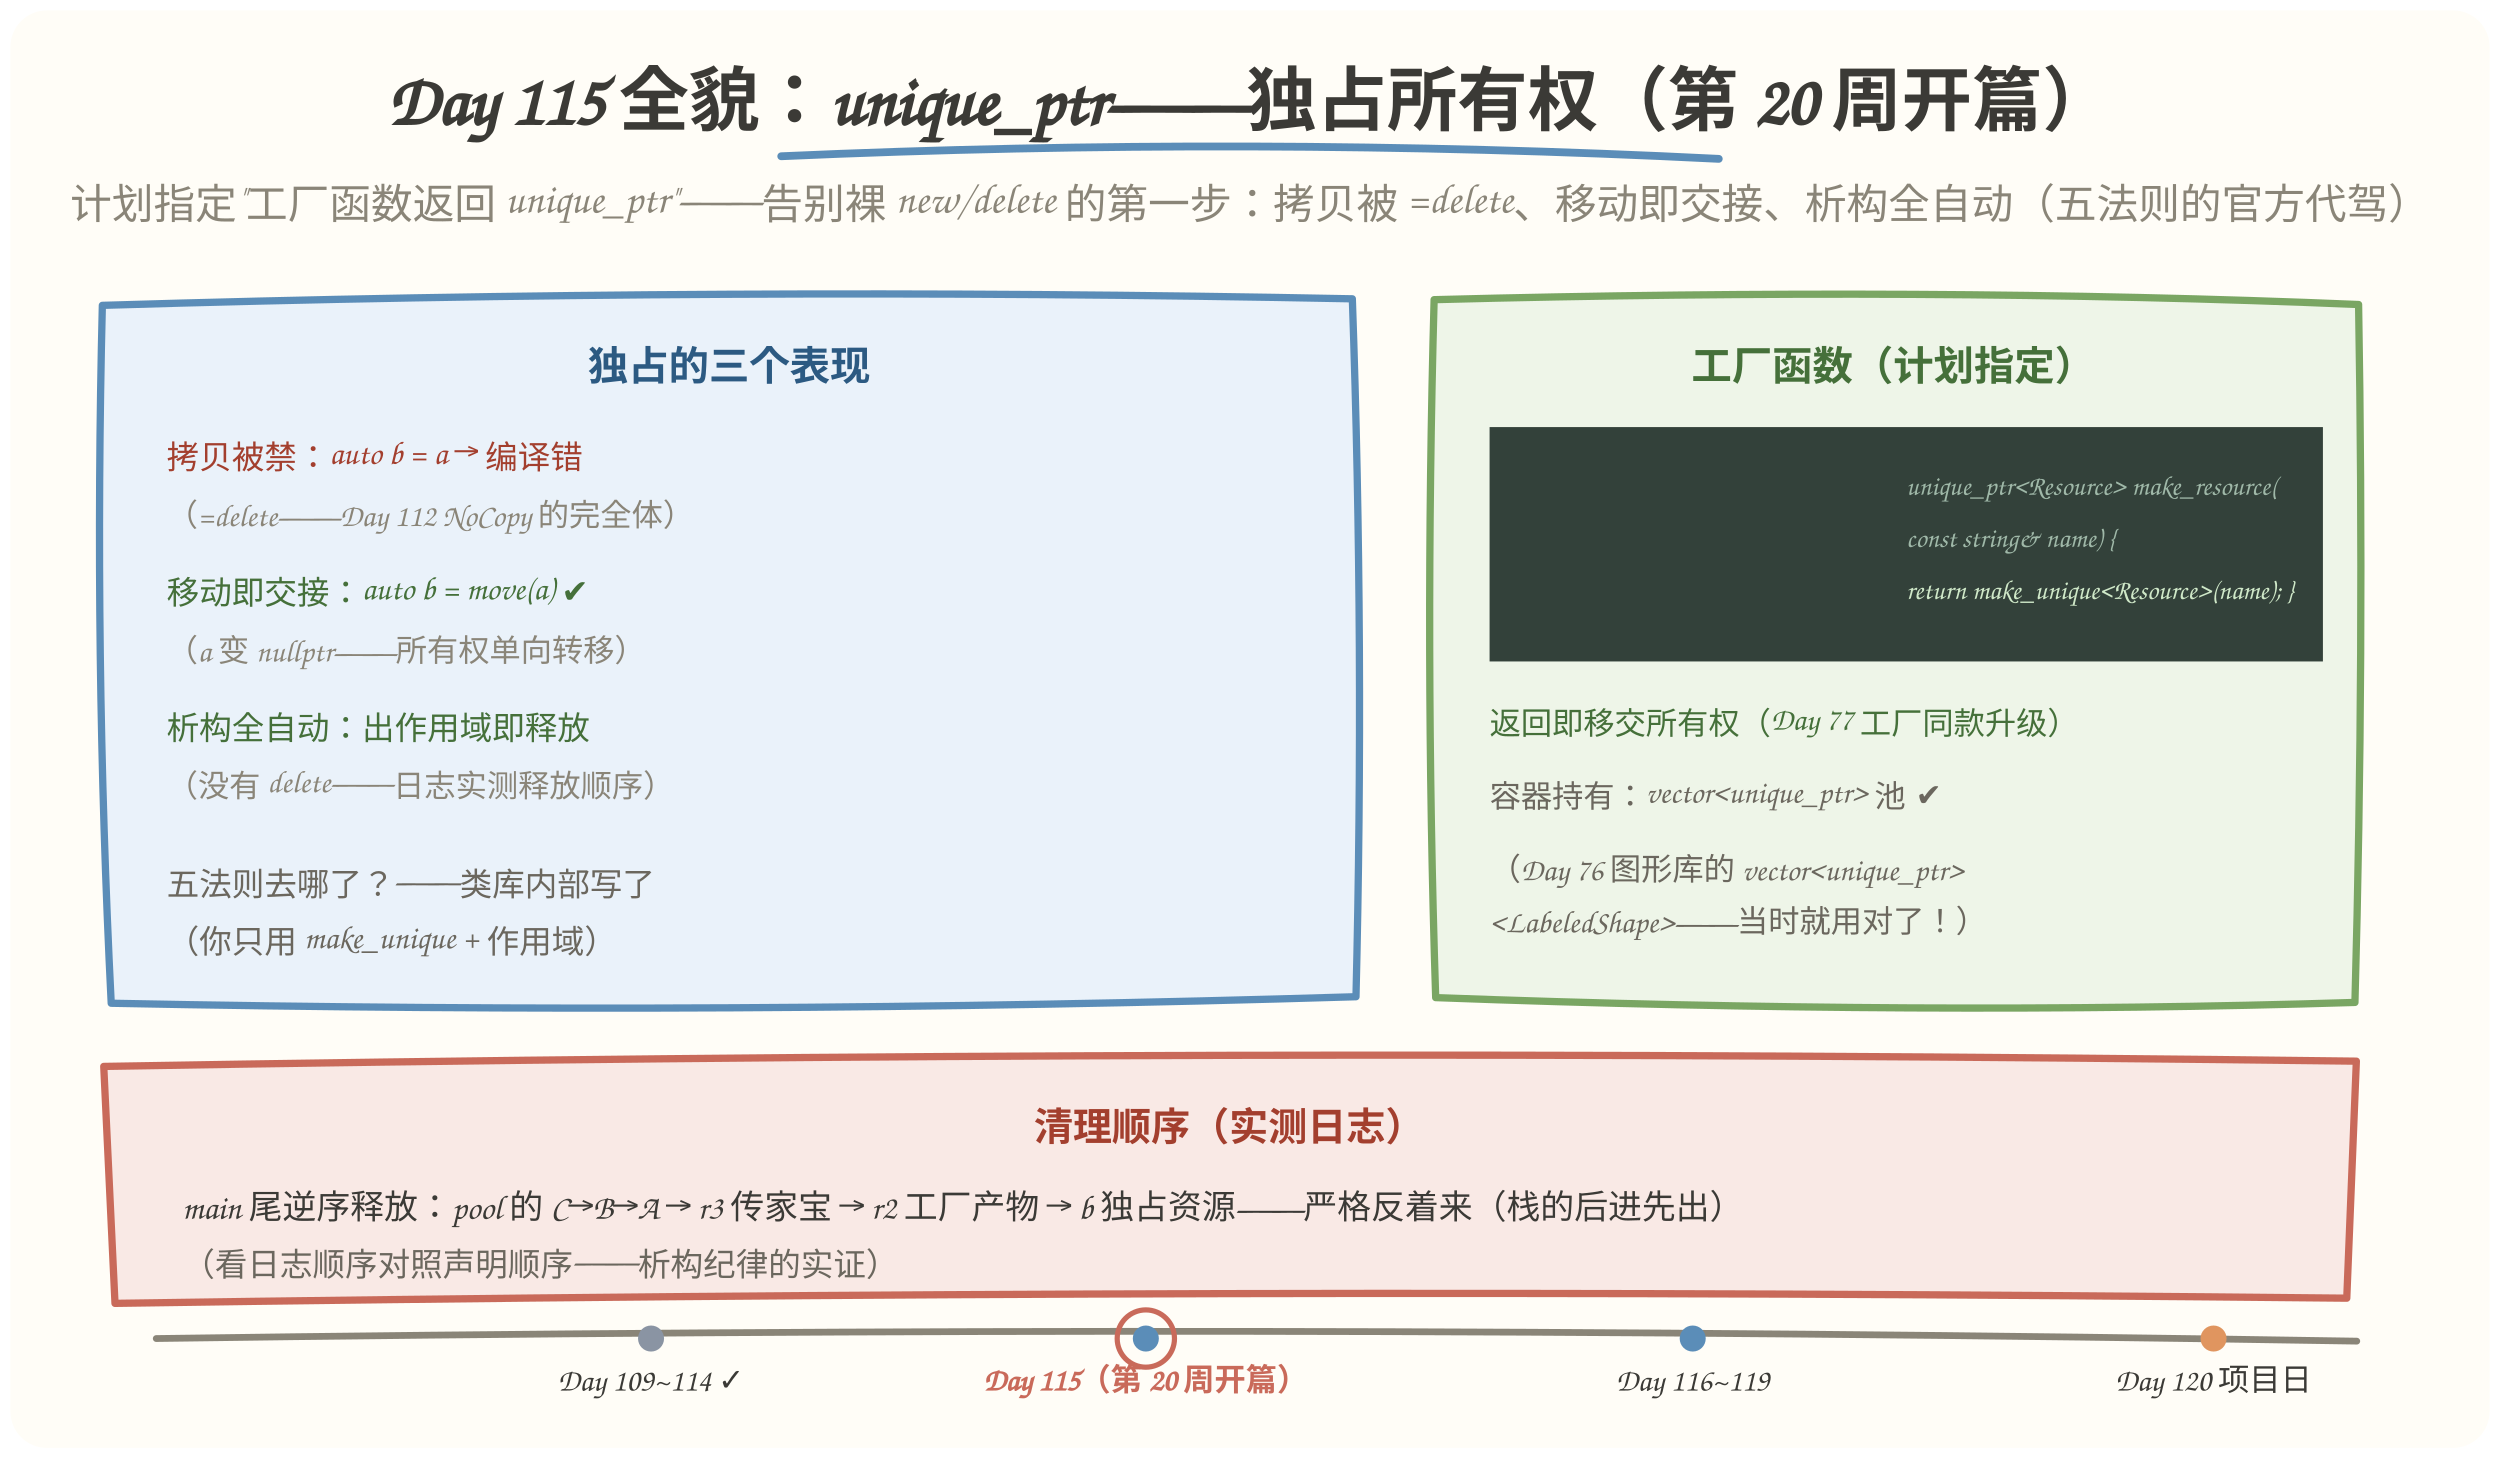
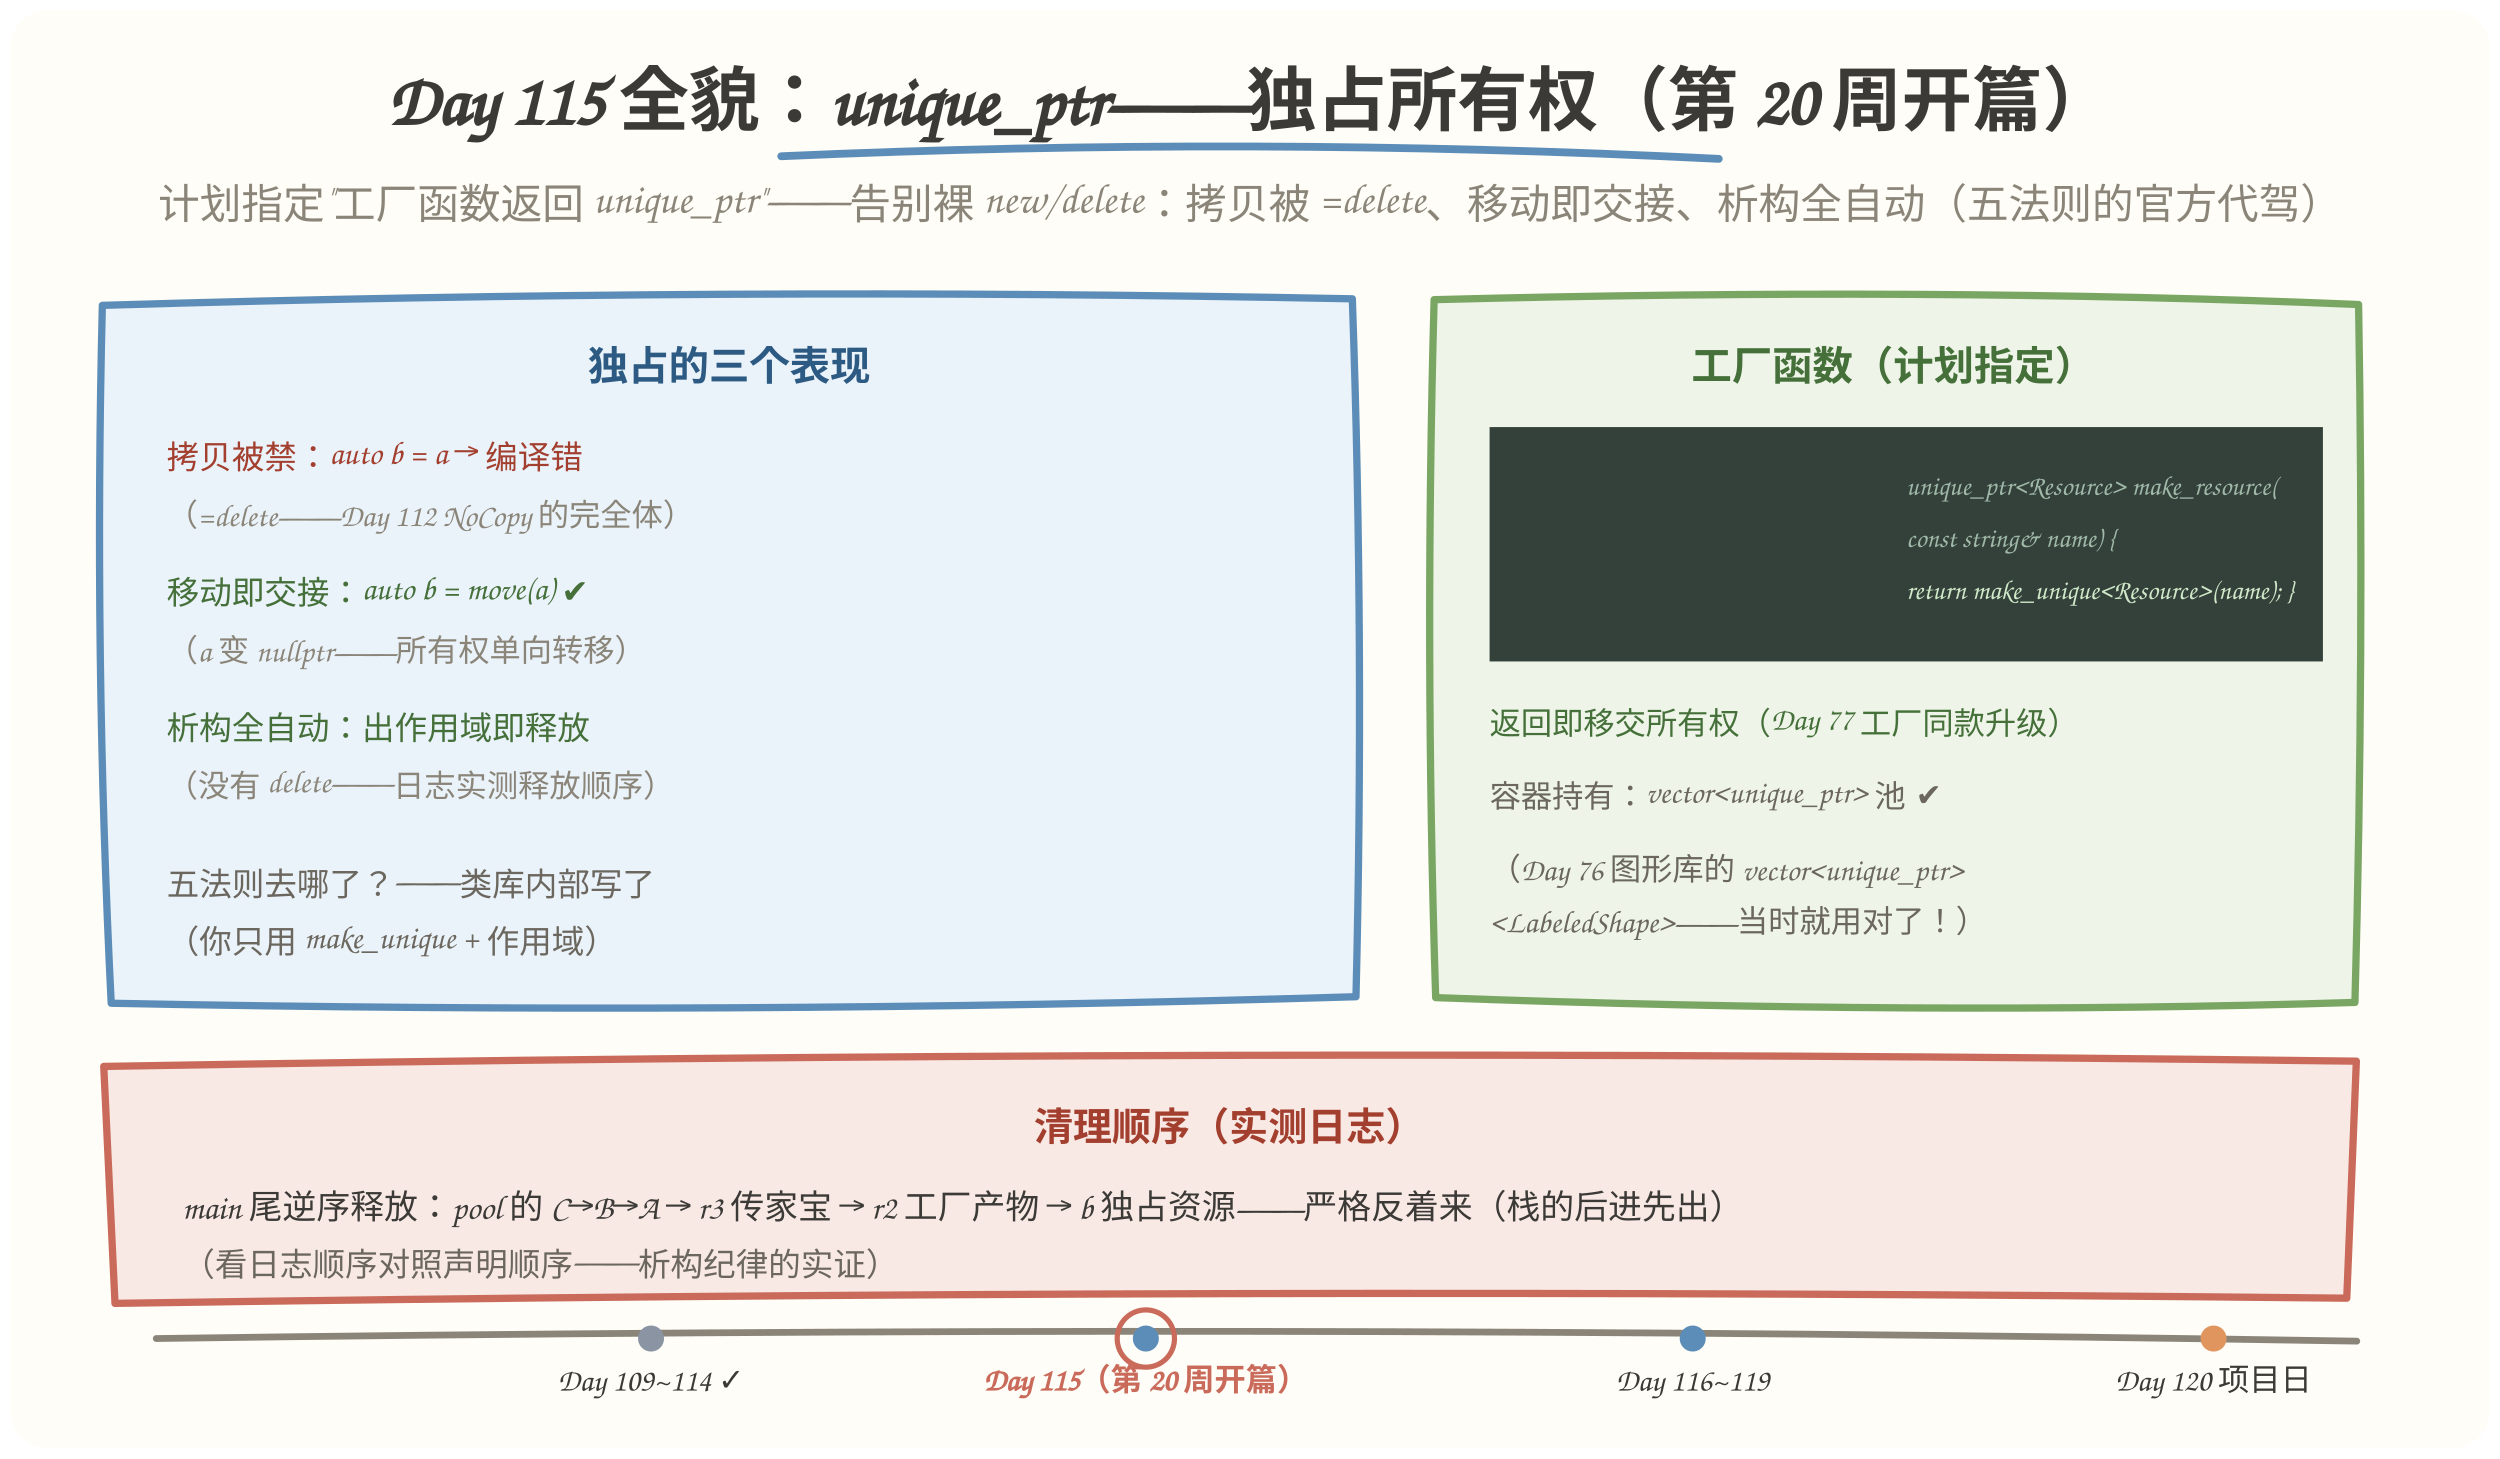
<svg xmlns="http://www.w3.org/2000/svg" viewBox="0 0 960 560" font-family="'Kaiti SC','KaiTi','Comic Sans MS',cursive">
  <rect x="4" y="4" width="952" height="552" rx="14" fill="#fffdf7" />
  <g stroke-linecap="round" stroke-linejoin="round">
    <text x="480" y="48" text-anchor="middle" font-size="27" font-weight="bold" fill="#3b3a36">Day 115 全貌：unique_ptr——独占所有权（第 20 周开篇）</text>
    <path d="M 300,60 Q 480,52 660,61" fill="none" stroke="#5b8db8" stroke-width="3" />
-     <text x="480" y="84" text-anchor="middle" font-size="16" fill="#8a8578">计划指定"工厂函数返回 unique_ptr"——告别裸 new/delete 的第一步：拷贝被 =delete、移动即交接、析构全自动（五法则的官方代驾）</text>
+     <text x="480" y="84" text-anchor="middle" font-size="16" fill="#8a8578">计划指定"工厂函数返回 unique_ptr"——告别裸 new/delete：拷贝被 =delete、移动即交接、析构全自动（五法则的官方代驾）</text>
    <path d="M 40,116 Q 280,110 520,116 Q 524,250 520,384 Q 280,390 42,384 Q 36,250 40,116 Z" fill="#eaf2fa" stroke="#5b8db8" stroke-width="2.8" transform="rotate(-0.3 280 250)" />
    <text x="280" y="146" text-anchor="middle" font-size="15.5" font-weight="bold" fill="#2c5a82">独占的三个表现</text>
    <text x="64" y="180" font-size="12.5" fill="#a33f2e">拷贝被禁：auto b = a → 编译错</text>
    <text x="64" y="202" font-size="12" fill="#8a8578">（=delete——Day 112 NoCopy 的完全体）</text>
    <text x="64" y="232" font-size="12.5" fill="#45703a">移动即交接：auto b = move(a) ✔</text>
    <text x="64" y="254" font-size="12" fill="#8a8578">（a 变 nullptr——所有权单向转移）</text>
    <text x="64" y="284" font-size="12.5" fill="#45703a">析构全自动：出作用域即释放</text>
    <text x="64" y="306" font-size="12" fill="#8a8578">（没有 delete——日志实测释放顺序）</text>
    <text x="64" y="344" font-size="12.5" fill="#6b675e">五法则去哪了？——类库内部写了</text>
    <text x="64" y="366" font-size="12.5" fill="#6b675e">　（你只用 make_unique + 作用域）</text>
    <path d="M 550,116 Q 740,110 905,116 Q 908,250 905,384 Q 740,390 552,384 Q 547,250 550,116 Z" fill="#eef5e8" stroke="#7aa663" stroke-width="2.8" transform="rotate(0.3 727 250)" />
    <text x="727" y="146" text-anchor="middle" font-size="15.5" font-weight="bold" fill="#45703a">工厂函数（计划指定）</text>
    <rect x="572" y="164" width="320" height="90" fill="#33413a" />
    <text x="732" y="190" font-size="10.5" fill="#9fb8a8">unique_ptr&lt;Resource&gt; make_resource(</text>
    <text x="732" y="210" font-size="10.5" fill="#9fb8a8">　　const string&amp; name) {</text>
    <text x="732" y="230" font-size="10.5" fill="#cfe8c8">　return make_unique&lt;Resource&gt;(name); }</text>
    <text x="572" y="282" font-size="12" fill="#45703a">返回即移交所有权（Day 77 工厂同款升级）</text>
    <text x="572" y="310" font-size="12" fill="#6b675e">容器持有：vector&lt;unique_ptr&gt; 池 ✔</text>
    <text x="572" y="338" font-size="12" fill="#6b675e">（Day 76 图形库的 vector&lt;unique_ptr&gt;</text>
    <text x="572" y="358" font-size="12" fill="#6b675e">　&lt;LabeledShape&gt;——当时就用对了！）</text>
    <path d="M 40,408 Q 470,402 905,409 L 901,500 Q 470,494 44,499 Z" fill="#f9e9e5" stroke="#c96a5a" stroke-width="2.8" transform="rotate(-0.2 472 454)" />
    <text x="472" y="438" text-anchor="middle" font-size="15" font-weight="bold" fill="#a33f2e">清理顺序（实测日志）</text>
    <text x="70" y="468" font-size="13" fill="#3b3a36">main 尾逆序释放：pool 的 C→B→A → r3 传家宝 → r2 工厂产物 → b 独占资源——严格反着来（栈的后进先出）</text>
    <text x="70" y="490" font-size="12.5" fill="#6b675e">（看日志顺序对照声明顺序——析构纪律的实证）</text>
    <path d="M 60,514 Q 480,508 905 515" fill="none" stroke="#8a8578" stroke-width="2.6" />
    <circle cx="250" cy="514" r="5" fill="#8a94a3" />
    <text x="250" y="534" text-anchor="middle" font-size="12" fill="#3b3a36">Day 109~114 ✓</text>
    <circle cx="440" cy="514" r="11" fill="none" stroke="#c96a5a" stroke-width="2" />
    <circle cx="440" cy="514" r="5" fill="#5b8db8" />
    <text x="440" y="534" text-anchor="middle" font-size="12" font-weight="bold" fill="#c96a5a">Day 115（第 20 周开篇）</text>
    <circle cx="650" cy="514" r="5" fill="#5b8db8" />
    <text x="650" y="534" text-anchor="middle" font-size="12" fill="#3b3a36">Day 116~119</text>
    <circle cx="850" cy="514" r="5" fill="#e0955f" />
    <text x="850" y="534" text-anchor="middle" font-size="12" fill="#3b3a36">Day 120 项目日</text>
  </g>
</svg>
